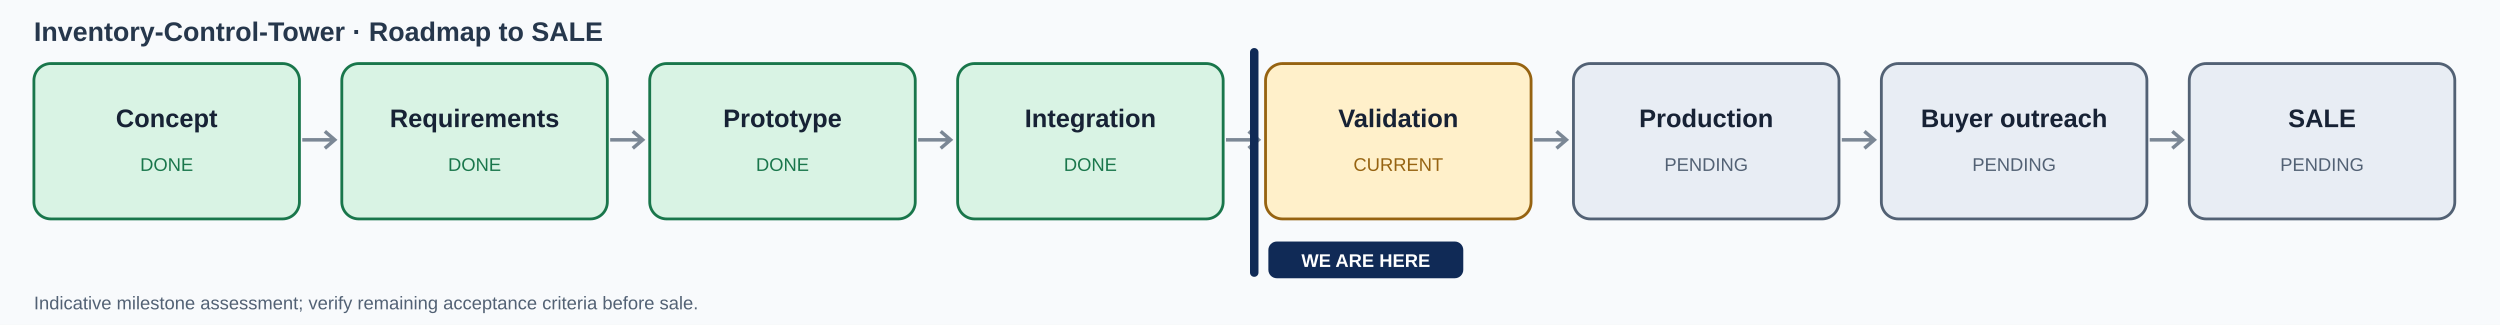
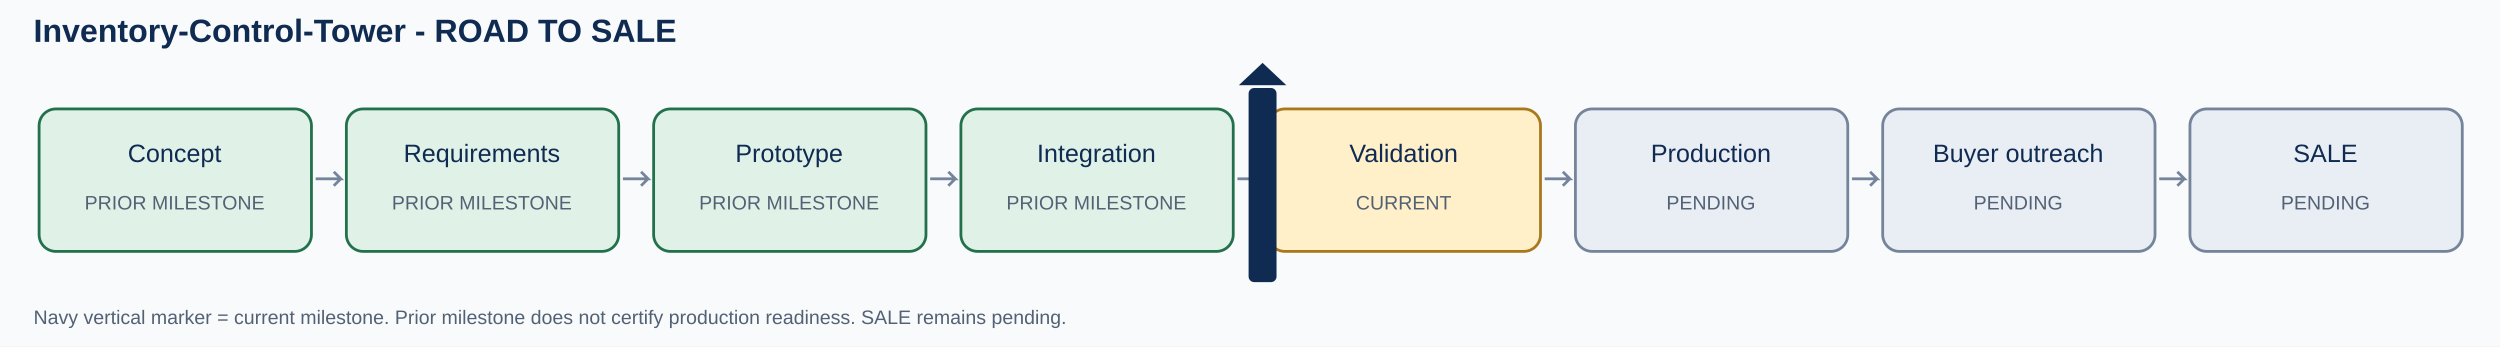
- <svg xmlns="http://www.w3.org/2000/svg" width="1770" height="230" viewBox="0 0 1770 230" role="img" aria-label="Inventory-Control-Tower timeline with current milestone marked by a navy vertical line">
-   <rect width="1770" height="230" fill="#f8fafc" />
-   <text x="24" y="29" font-family="Arial,sans-serif" font-size="19" font-weight="bold" fill="#26374c">Inventory-Control-Tower · Roadmap to SALE</text>
-   <rect x="24" y="45" width="188" height="110" rx="12" fill="#d9f3e4" stroke="#19764b" stroke-width="2" />
-   <text x="118" y="90" text-anchor="middle" font-family="Arial,sans-serif" font-size="18" font-weight="bold" fill="#172235">Concept</text>
-   <text x="118" y="121" text-anchor="middle" font-family="Arial,sans-serif" font-size="13" fill="#19764b">DONE</text>
-   <path d="M214 99h23m-7 -6l7 6 -7 6" fill="none" stroke="#7b8795" stroke-width="2.5" />
-   <rect x="242" y="45" width="188" height="110" rx="12" fill="#d9f3e4" stroke="#19764b" stroke-width="2" />
-   <text x="336" y="90" text-anchor="middle" font-family="Arial,sans-serif" font-size="18" font-weight="bold" fill="#172235">Requirements</text>
-   <text x="336" y="121" text-anchor="middle" font-family="Arial,sans-serif" font-size="13" fill="#19764b">DONE</text>
-   <path d="M432 99h23m-7 -6l7 6 -7 6" fill="none" stroke="#7b8795" stroke-width="2.5" />
-   <rect x="460" y="45" width="188" height="110" rx="12" fill="#d9f3e4" stroke="#19764b" stroke-width="2" />
-   <text x="554" y="90" text-anchor="middle" font-family="Arial,sans-serif" font-size="18" font-weight="bold" fill="#172235">Prototype</text>
-   <text x="554" y="121" text-anchor="middle" font-family="Arial,sans-serif" font-size="13" fill="#19764b">DONE</text>
-   <path d="M650 99h23m-7 -6l7 6 -7 6" fill="none" stroke="#7b8795" stroke-width="2.5" />
-   <rect x="678" y="45" width="188" height="110" rx="12" fill="#d9f3e4" stroke="#19764b" stroke-width="2" />
-   <text x="772" y="90" text-anchor="middle" font-family="Arial,sans-serif" font-size="18" font-weight="bold" fill="#172235">Integration</text>
-   <text x="772" y="121" text-anchor="middle" font-family="Arial,sans-serif" font-size="13" fill="#19764b">DONE</text>
-   <path d="M868 99h23m-7 -6l7 6 -7 6" fill="none" stroke="#7b8795" stroke-width="2.5" />
-   <rect x="896" y="45" width="188" height="110" rx="12" fill="#fff0ca" stroke="#966311" stroke-width="2" />
-   <text x="990" y="90" text-anchor="middle" font-family="Arial,sans-serif" font-size="18" font-weight="bold" fill="#172235">Validation</text>
-   <text x="990" y="121" text-anchor="middle" font-family="Arial,sans-serif" font-size="13" fill="#966311">CURRENT</text>
-   <path d="M1086 99h23m-7 -6l7 6 -7 6" fill="none" stroke="#7b8795" stroke-width="2.5" />
-   <rect x="1114" y="45" width="188" height="110" rx="12" fill="#e8edf4" stroke="#526174" stroke-width="2" />
-   <text x="1208" y="90" text-anchor="middle" font-family="Arial,sans-serif" font-size="18" font-weight="bold" fill="#172235">Production</text>
-   <text x="1208" y="121" text-anchor="middle" font-family="Arial,sans-serif" font-size="13" fill="#526174">PENDING</text>
-   <path d="M1304 99h23m-7 -6l7 6 -7 6" fill="none" stroke="#7b8795" stroke-width="2.5" />
-   <rect x="1332" y="45" width="188" height="110" rx="12" fill="#e8edf4" stroke="#526174" stroke-width="2" />
-   <text x="1426" y="90" text-anchor="middle" font-family="Arial,sans-serif" font-size="18" font-weight="bold" fill="#172235">Buyer outreach</text>
-   <text x="1426" y="121" text-anchor="middle" font-family="Arial,sans-serif" font-size="13" fill="#526174">PENDING</text>
-   <path d="M1522 99h23m-7 -6l7 6 -7 6" fill="none" stroke="#7b8795" stroke-width="2.5" />
-   <rect x="1550" y="45" width="188" height="110" rx="12" fill="#e8edf4" stroke="#526174" stroke-width="2" />
-   <text x="1644" y="90" text-anchor="middle" font-family="Arial,sans-serif" font-size="18" font-weight="bold" fill="#172235">SALE</text>
-   <text x="1644" y="121" text-anchor="middle" font-family="Arial,sans-serif" font-size="13" fill="#526174">PENDING</text>
-   <line x1="888" y1="37" x2="888" y2="193" stroke="#102a56" stroke-width="6" stroke-linecap="round" />
-   <rect x="898" y="171" width="138" height="26" rx="6" fill="#102a56" />
-   <text x="967" y="189" text-anchor="middle" font-family="Arial,sans-serif" font-size="13" font-weight="bold" fill="white">WE ARE HERE</text>
-   <text x="24" y="219" font-family="Arial,sans-serif" font-size="13" fill="#526174">Indicative milestone assessment; verify remaining acceptance criteria before sale.</text>
+ <svg xmlns="http://www.w3.org/2000/svg" width="1790" height="248" viewBox="0 0 1790 248" role="img" aria-label="Horizontal roadmap with thick vertical navy marker at Validation">
+   <rect width="1790" height="248" fill="#f8fafc" />
+   <text x="24" y="30" font-family="Arial" font-size="23" font-weight="bold" fill="#102b52">Inventory-Control-Tower - ROAD TO SALE</text>
+   <rect x="28" y="78" width="195" height="102" rx="12" fill="#e0f2e7" stroke="#23704c" stroke-width="2" />
+   <text x="125" y="116" text-anchor="middle" font-family="Arial" font-size="18" fill="#102b52">Concept</text>
+   <text x="125" y="150" text-anchor="middle" font-family="Arial" font-size="14" fill="#526174">PRIOR MILESTONE</text>
+   <path d="M 226 128 h 18 l -5 -5 m 5 5 l -5 5" stroke="#74849a" stroke-width="2" fill="none" />
+   <rect x="248" y="78" width="195" height="102" rx="12" fill="#e0f2e7" stroke="#23704c" stroke-width="2" />
+   <text x="345" y="116" text-anchor="middle" font-family="Arial" font-size="18" fill="#102b52">Requirements</text>
+   <text x="345" y="150" text-anchor="middle" font-family="Arial" font-size="14" fill="#526174">PRIOR MILESTONE</text>
+   <path d="M 446 128 h 18 l -5 -5 m 5 5 l -5 5" stroke="#74849a" stroke-width="2" fill="none" />
+   <rect x="468" y="78" width="195" height="102" rx="12" fill="#e0f2e7" stroke="#23704c" stroke-width="2" />
+   <text x="565" y="116" text-anchor="middle" font-family="Arial" font-size="18" fill="#102b52">Prototype</text>
+   <text x="565" y="150" text-anchor="middle" font-family="Arial" font-size="14" fill="#526174">PRIOR MILESTONE</text>
+   <path d="M 666 128 h 18 l -5 -5 m 5 5 l -5 5" stroke="#74849a" stroke-width="2" fill="none" />
+   <rect x="688" y="78" width="195" height="102" rx="12" fill="#e0f2e7" stroke="#23704c" stroke-width="2" />
+   <text x="785" y="116" text-anchor="middle" font-family="Arial" font-size="18" fill="#102b52">Integration</text>
+   <text x="785" y="150" text-anchor="middle" font-family="Arial" font-size="14" fill="#526174">PRIOR MILESTONE</text>
+   <path d="M 886 128 h 18 l -5 -5 m 5 5 l -5 5" stroke="#74849a" stroke-width="2" fill="none" />
+   <rect x="908" y="78" width="195" height="102" rx="12" fill="#fff0c9" stroke="#aa781c" stroke-width="2" />
+   <text x="1005" y="116" text-anchor="middle" font-family="Arial" font-size="18" fill="#102b52">Validation</text>
+   <text x="1005" y="150" text-anchor="middle" font-family="Arial" font-size="14" fill="#526174">CURRENT</text>
+   <path d="M 1106 128 h 18 l -5 -5 m 5 5 l -5 5" stroke="#74849a" stroke-width="2" fill="none" />
+   <rect x="1128" y="78" width="195" height="102" rx="12" fill="#e9edf4" stroke="#74849a" stroke-width="2" />
+   <text x="1225" y="116" text-anchor="middle" font-family="Arial" font-size="18" fill="#102b52">Production</text>
+   <text x="1225" y="150" text-anchor="middle" font-family="Arial" font-size="14" fill="#526174">PENDING</text>
+   <path d="M 1326 128 h 18 l -5 -5 m 5 5 l -5 5" stroke="#74849a" stroke-width="2" fill="none" />
+   <rect x="1348" y="78" width="195" height="102" rx="12" fill="#e9edf4" stroke="#74849a" stroke-width="2" />
+   <text x="1445" y="116" text-anchor="middle" font-family="Arial" font-size="18" fill="#102b52">Buyer outreach</text>
+   <text x="1445" y="150" text-anchor="middle" font-family="Arial" font-size="14" fill="#526174">PENDING</text>
+   <path d="M 1546 128 h 18 l -5 -5 m 5 5 l -5 5" stroke="#74849a" stroke-width="2" fill="none" />
+   <rect x="1568" y="78" width="195" height="102" rx="12" fill="#e9edf4" stroke="#74849a" stroke-width="2" />
+   <text x="1665" y="116" text-anchor="middle" font-family="Arial" font-size="18" fill="#102b52">SALE</text>
+   <text x="1665" y="150" text-anchor="middle" font-family="Arial" font-size="14" fill="#526174">PENDING</text>
+   <rect x="894" y="63" width="20" height="139" rx="4" fill="#102b52" />
+   <path d="M 887 61 L 904 45 L 921 61 Z" fill="#102b52" />
+   <text x="24" y="232" font-family="Arial" font-size="14" fill="#526174">Navy vertical marker = current milestone. Prior milestone does not certify production readiness. SALE remains pending.</text>
</svg>
